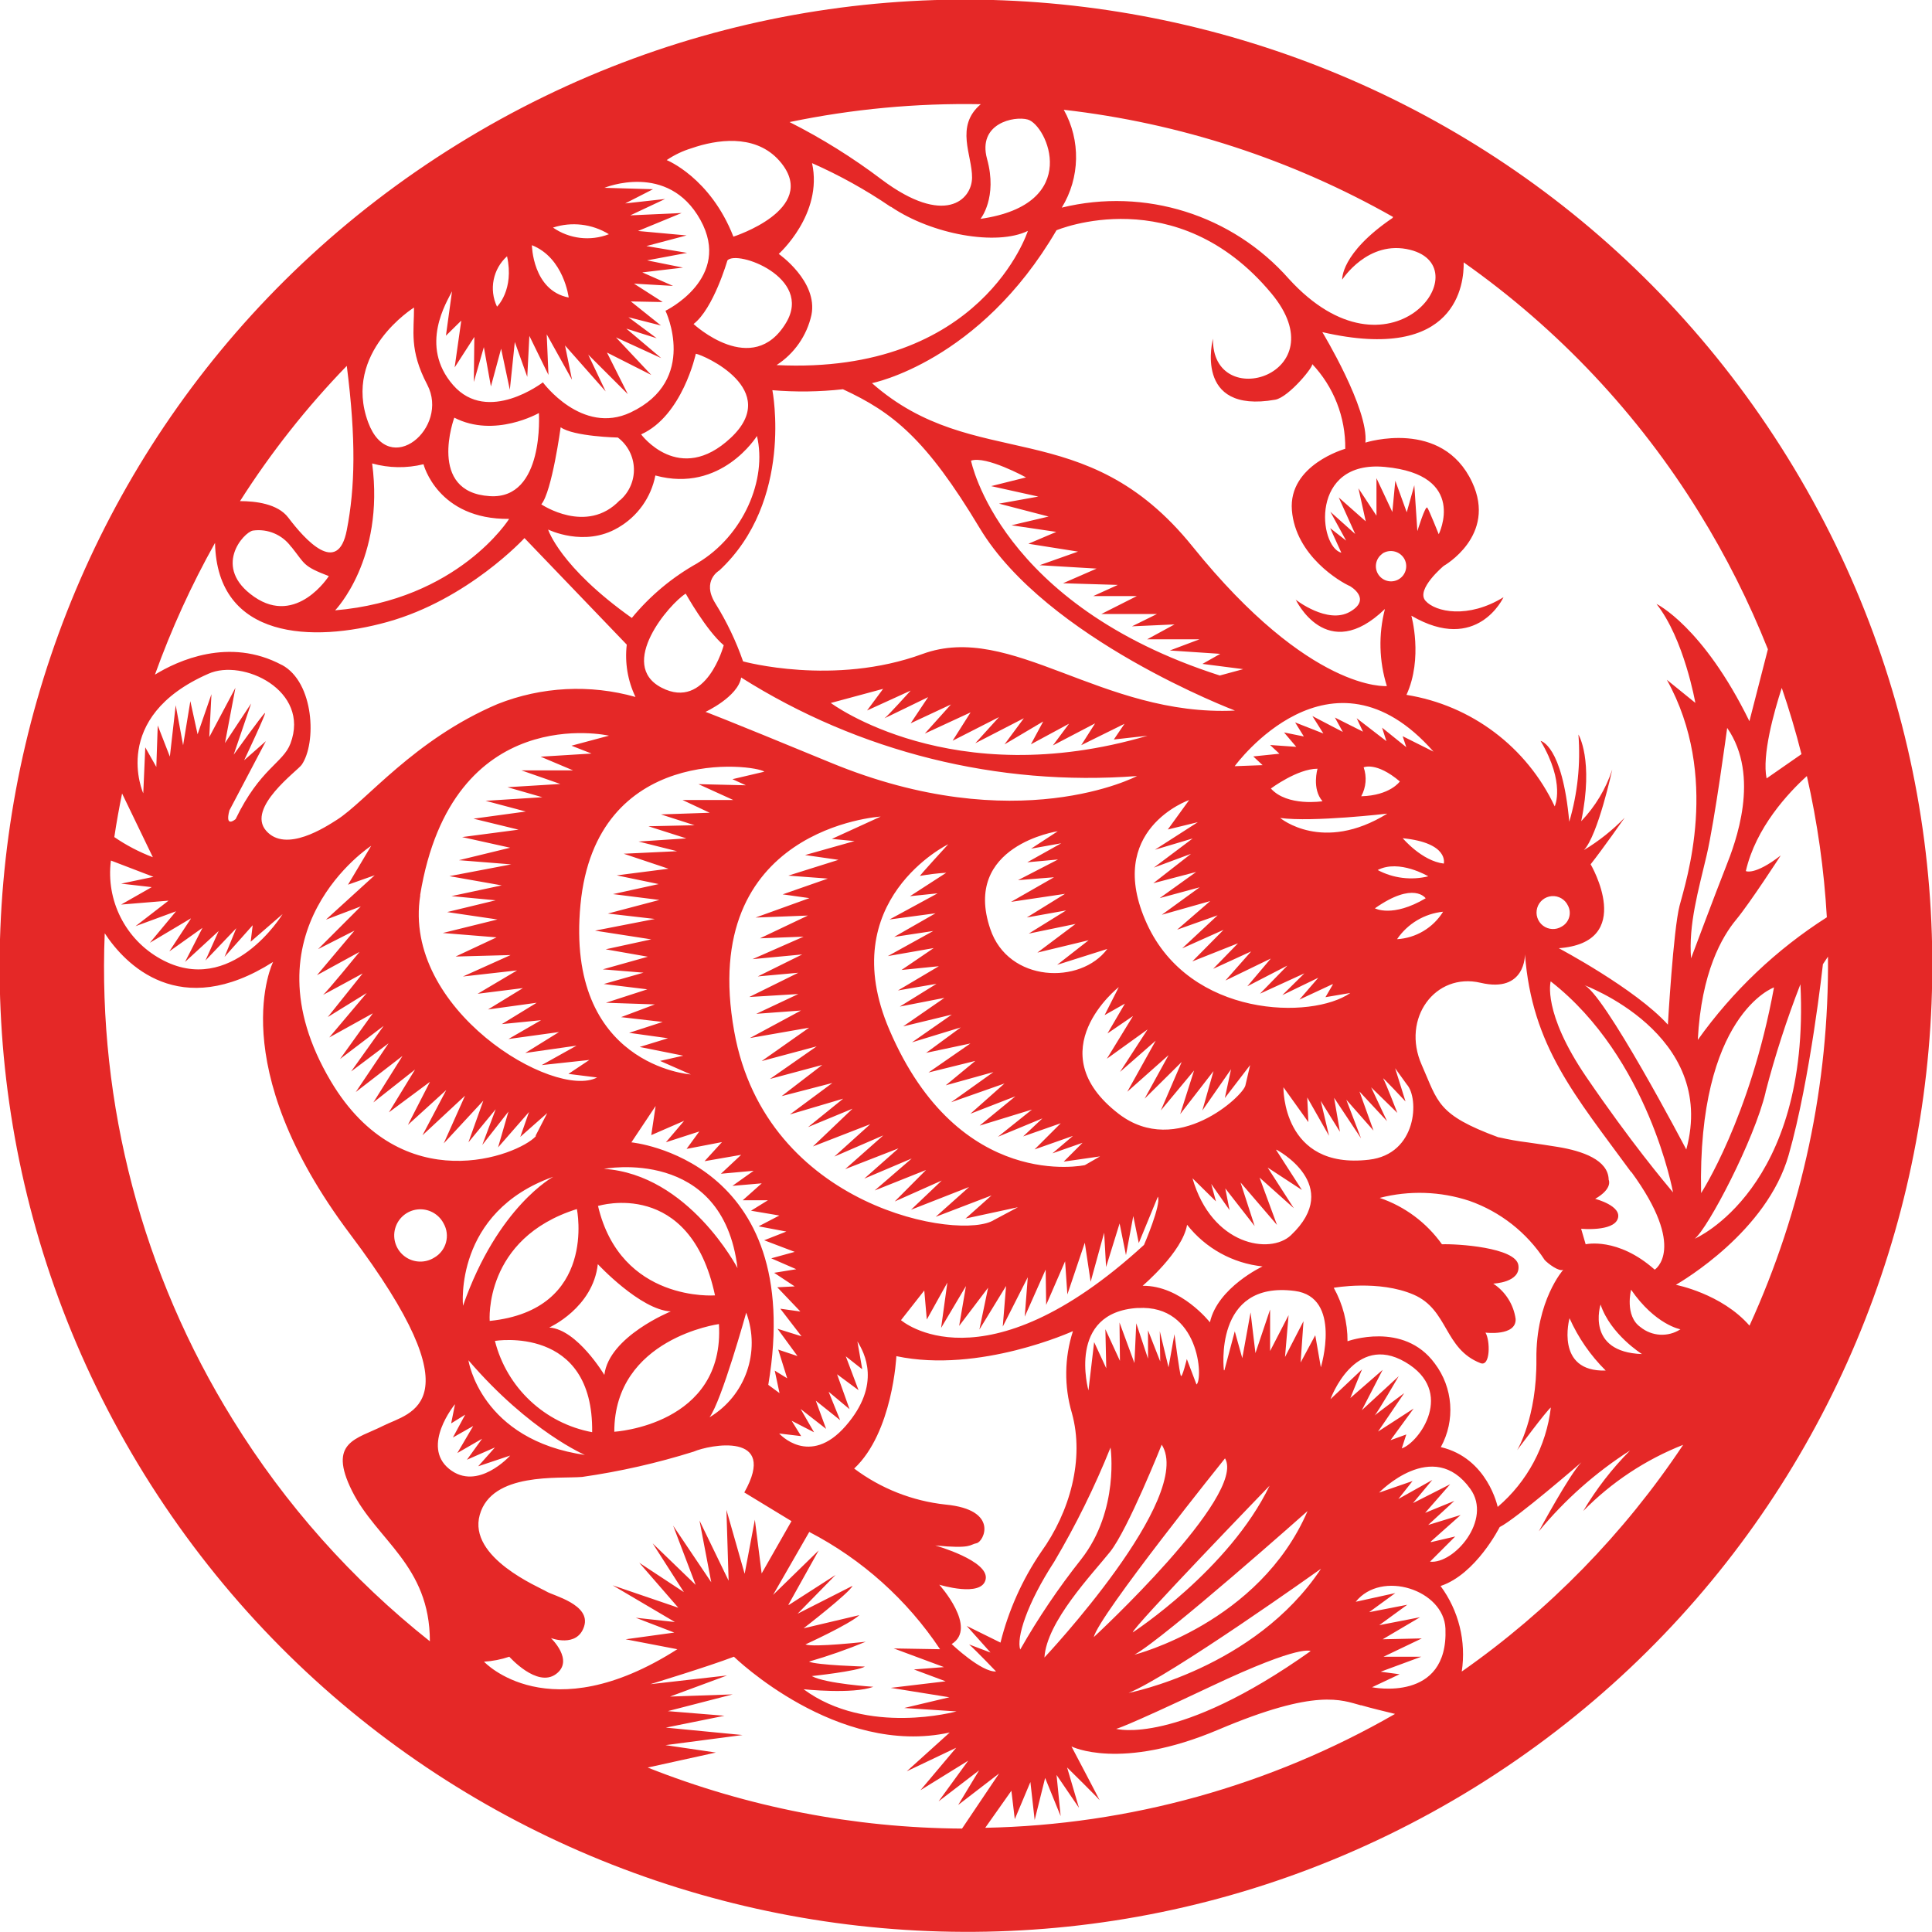
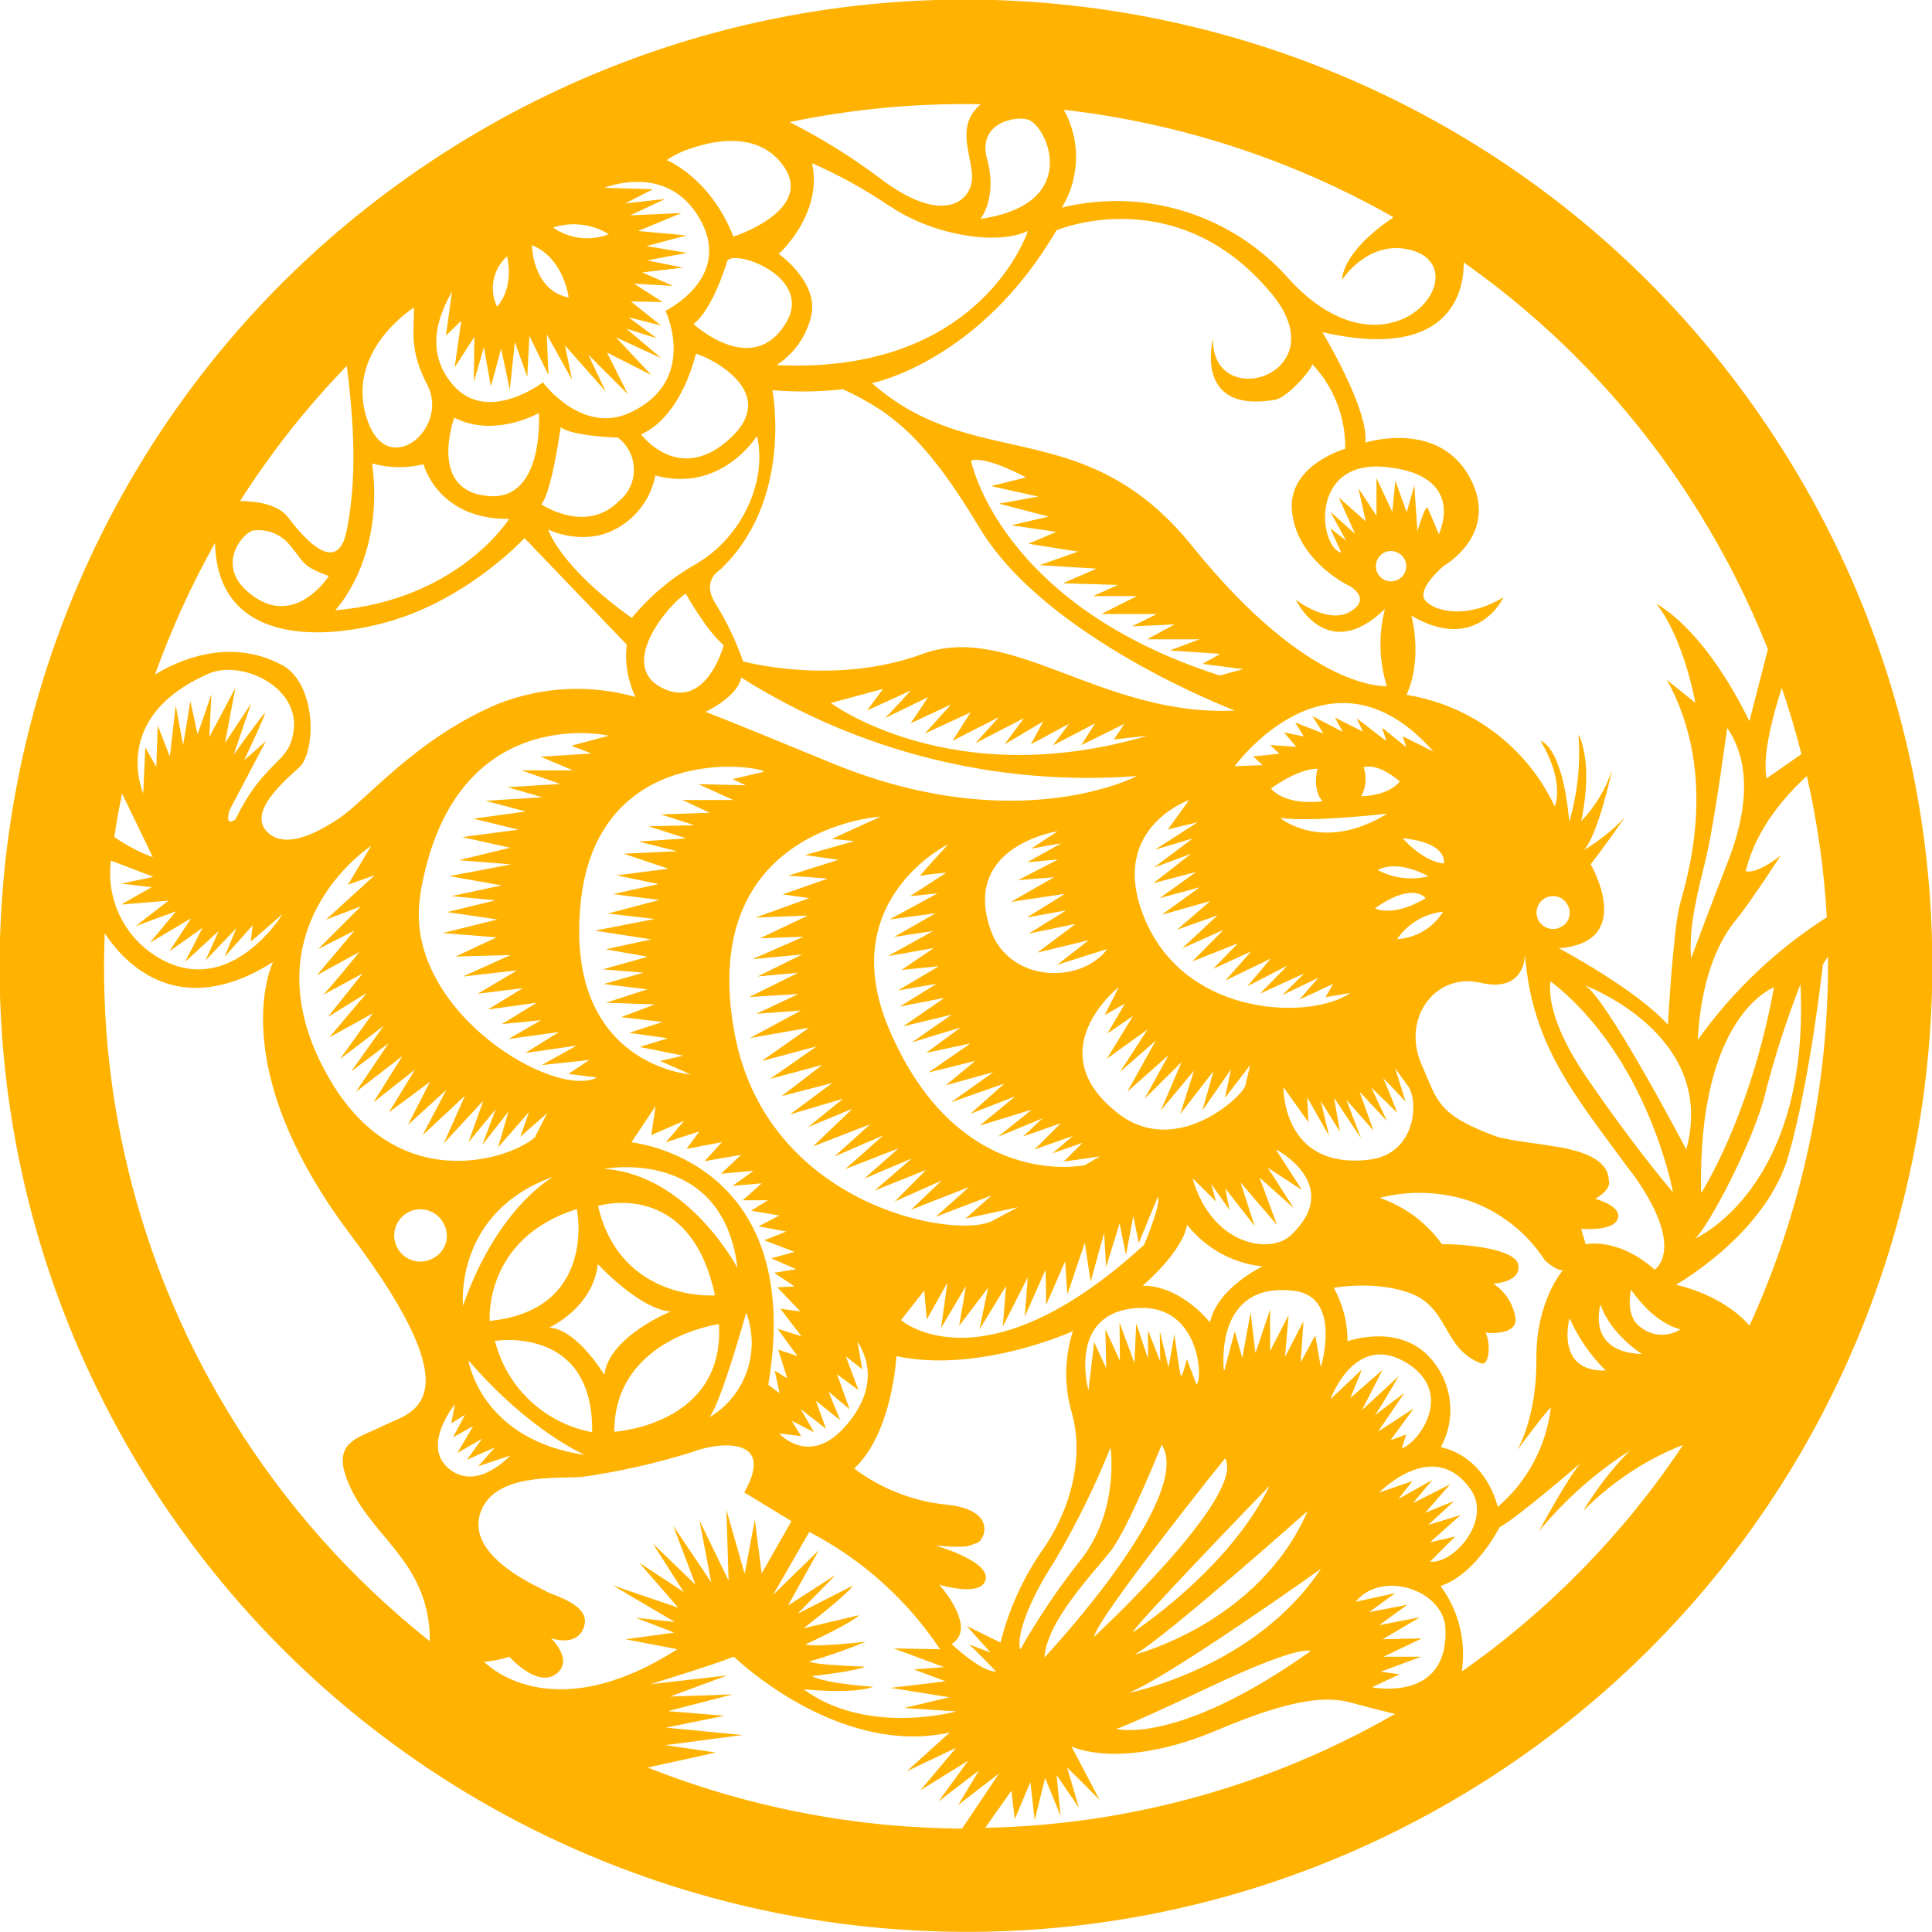
<svg xmlns="http://www.w3.org/2000/svg" viewBox="0 0 221.57 221.57">
  <defs>
-     <style>.cls-1{fill:#e52827;}</style>
+     <style>.cls-1{fill:#FFB200;}</style>
  </defs>
  <g id="Layer_2" data-name="Layer 2">
    <g id="Vector_Graphics" data-name="Vector Graphics">
      <path class="cls-1" d="M16.56,169.1A110.81,110.81,0,1,1,169.1,205,110.94,110.94,0,0,1,16.56,169.1Zm167-19.49s-1.75,5.45,4.75,5.68c0,0-3.61-2.25-4.75-5.68Zm9.16,2.84s-2.87-.5-5.66-4.54c0,0-.77,3,1.08,4.29a3.9,3.9,0,0,0,4.58.25ZM207.22,89c-2.12,1.92-5.86,5.91-7,10.9,0,0,1,.53,4-1.79,0,0-3.51,5.43-5.11,7.36s-4,6-4.4,13.79a53.52,53.52,0,0,1,14.8-14.06A98.24,98.24,0,0,0,207.22,89Zm-48.65,99,4.49-.1L158.67,190H163l-4.66,1.72,2.17.29-3.16,1.49s8.77,1.82,8.42-6.73c-.18-4.43-7.33-6.77-10.29-3.07l4.54-1-3,2.19,4.37-.85-3.21,2.34,4.68-.91L158.57,188Zm-8.24,1.37s-.93-.94-11.38,4S128,198.27,128,198.27s6.95,2,22.33-8.93Zm13.82-12.52,2.74-.64L164,179.1c2.74.29,7.17-4.79,4.63-8.34-4.29-6-10.47.42-10.47.42l3.84-1.33-1.63,2.06,3.89-2.18-2.21,2.65,4.26-2.16-2.87,3.28,3.35-1.37-3,2.76,3.72-1.14-3.45,3.07Zm-19.34-31.61a12.66,12.66,0,0,1-8.67-4.78c-.52,3.12-5.1,7-5.1,7,4.4-.05,7.72,4.19,7.72,4.19.88-4,6.05-6.42,6.05-6.42Zm13.84-21.51c.26.42,1.6,3.9,1.6,3.9l-3-2.93,1.82,3.88-3.16-3.4,1.61,4.48-3.12-3.54,1.69,4.43L153,125.9l.67,3.9-2.2-3.54.95,4-2.5-4.4.13,2.83-2.86-4S147,134.17,157,133c5.55-.64,5.77-7.06,4.34-8.63L160,122.51l1.19,3.81s-2.81-3-2.55-2.62Zm20.09-15s8.83,4.67,12.54,8.78c0,0,.62-10.87,1.34-13.64s4.71-14.81-1.46-25.91l3.27,2.65s-1.29-7.36-4.46-11.35c0,0,5.31,2.54,10.66,13.45l2.12-8.25a99.65,99.65,0,0,0-7.89-15.68,98.21,98.21,0,0,0-27-28.69c.05,2.33-.7,11.57-16.21,8,0,0,5.34,8.81,4.94,12.67,0,0,8.8-2.82,12.24,4.54,2.88,6.15-3.26,9.6-3.26,9.6s-3.23,2.7-2.09,4,4.91,2.09,8.95-.41c0,0-3,6.55-10.57,2.12,0,0,1.37,4.86-.56,9.08a22.76,22.76,0,0,1,17,12.79s1.27-2.65-1.62-7.51c0,0,2.49.44,3.29,9.27a27.84,27.84,0,0,0,1.05-10s1.78,2.87.32,9.94a15.68,15.68,0,0,0,3.56-5.93s-1.63,7.54-3.25,9.24a23.2,23.2,0,0,0,4.68-3.72s-2.6,3.71-3.91,5.35c0,0,5.3,9-3.71,9.63Zm-.9,3.82s-1,3.52,4.11,11,8.92,12,9.92,13.2c0,0-2.78-15.41-14-24.18Zm15.55,19.28c3.63-13.32-11.82-18.9-11.82-18.9,2.18.51,11.82,18.9,11.82,18.9Zm.54-21.9s2.9-7.74,4-10.51,4-10.37.15-15.94c0,0-1.43,10.67-2.36,14.63s-2.09,7.93-1.78,11.82ZM122,12.59a11.11,11.11,0,0,1-.23,11.22A26.38,26.38,0,0,1,147.83,32c11.56,12.66,22.08-1.3,13.89-3.35-4.83-1.21-7.79,3.42-7.79,3.42s-.22-3,5.77-7.07l.06-.12A99.43,99.43,0,0,0,122,12.59ZM79.31,17a10.52,10.52,0,0,0-2.85,1.36s5,2,7.65,8.78c0,0,9.73-3.11,5.51-8.42-2.56-3.22-6.74-2.82-9.7-1.92l-.61.2Zm-40.92,53c14.17-1.19,20-10.49,20-10.49-8.22.08-9.82-6.27-9.82-6.27a11.57,11.57,0,0,1-5.89-.09c1.45,11-4.25,16.85-4.25,16.85Zm-5-7.29A4.62,4.62,0,0,0,29,60.85c-1.05.19-4.73,4.22.16,7.6s8.55-2.38,8.55-2.38c-3-1.15-2.7-1.36-4.26-3.31Zm48.65,6.49a33.23,33.23,0,0,1,3.18,6.65s10.41,2.88,20.58-.85,20.54,7.22,35.83,6.49c0,0-21.61-8.18-29.27-20.92-6.18-10.3-10-13.29-15.69-15.93a41.65,41.65,0,0,1-8.09.11s2.49,12.68-6.08,20.67c0,0-2.08,1.17-.46,3.78ZM21.88,105.33l-4.69,2.79,3-3.61-4.65,1.71,3.79-2.93-5.44.45,3.51-2-3.51-.4,3.71-.78-4.88-1.87a11.25,11.25,0,0,0,5.69,11.28c8.12,4.52,14-5.14,14-5.14L28.75,108l.23-1.89-3.23,3.63,1.35-3.29-3.54,3.71,1.52-3.39-3.86,3.55,2-3.91-3.8,2.7,2.46-3.74ZM17.93,87.85l.16-4.65,1.39,3.57.67-5.89L21,85.47l.83-5.06.83,3.8,1.59-4.6L24,84.53,27,78.88l-1.2,6.34,3-4.54-2,5.87s3.32-4.62,3.58-4.78S28,87.19,28,87.19L30.49,85l-4.18,7.94c-.56,2.1.71,1,.71,1,2.81-5.82,5.45-6.43,6.29-8.67,2.3-6.08-5.47-9.78-9.41-8-11.4,5-7.47,13.71-7.47,13.71l.23-5.27,1.27,2.25Zm34.24,73.2s-3.92,4.77-.66,7.41,7-1.53,7-1.53l-3.67,1.23L56.76,166l-3.21,1.41L55.29,165l-2.84,1.64,1.82-3.1-2.33,1.32,1.41-2.62-1.61,1,.43-2.13Zm15,5.85S60.79,164.23,53.72,156c0,0,1.37,9.17,13.49,10.88Zm23.32,17.15,5.34-3.43-4.36,4.45,6.3-3.2c-.33.79-5.61,4.87-5.61,4.87l6.4-1.51c-1.19,1.08-6.19,3.36-6.19,3.36.93.37,6.92-.31,6.92-.31a63,63,0,0,1-6.51,2.28c.84.41,6.41.57,6.41.57-.84.53-6.09,1.09-6.09,1.09,1.6.88,7.06,1.23,7.06,1.23-2.37.88-8,.28-8,.28,7.3,5.39,17.54,2.54,17.54,2.54l-6-.39,5.18-1.23-6.73-1.08,6.3-.75-3.64-1.36,3.45-.27-5.76-2.14,5.31.09a40.39,40.39,0,0,0-15-13.45l-4.15,7.22,5.23-5.1-3.48,6.24Zm23.06,5.42-2.68-3,3.87,1.91A32.4,32.4,0,0,1,119.39,178c3.32-4.61,5-10.69,3.54-15.94a15.94,15.94,0,0,1,.12-9.4s-10.72,4.89-20.25,2.87c0,0-.41,8.75-4.84,12.89a21.24,21.24,0,0,0,10.48,4.13c6.19.59,4.39,4.27,3.56,4.43s-.52.67-4.74.26c0,0,6.21,1.75,5.78,3.88s-5.32.62-5.32.62,4.45,4.93,1.42,6.81c0,0,3.41,3.25,5.09,3.14,0,0-2.31-2.42-3.09-3.1l2.45.93Zm3.44-.27a81.79,81.79,0,0,1,7-10.37c4.43-5.66,3.37-12.82,3.37-12.82a96.13,96.13,0,0,1-6.46,13.1c-3.16,4.86-4.36,8.76-3.89,10.09Zm-26.67-31-1.07-3.42,2.21.74-2.29-3.13,2.75.86-2.43-3.16,2.3.32-2.65-2.78,2-.1-2.36-1.56,2.54-.41-2.87-1.25,2.69-.74-3.5-1.33,2.54-1-3.18-.6,2.38-1.24-3.25-.55,1.94-1.2-2.89,0,2.18-1.94L84,136l2.43-1.73-3.75.34L85,132.44l-4.2.73,2-2.19-4.06.78,1.46-2L76.37,131l2.09-2.46-3.77,1.64.5-3.34-2.78,4.17s20.07,1.91,15.7,27.81l1.29.95-.55-2.58,1.51.93Zm50.84-35.54-3.27,4.7,1.28-4.52-3.82,4.93,1.59-5-3.81,4.58,2.39-5.56L131.27,126l2.75-5-4.74,4.21,3.26-5.86-4.09,3.58,3.16-4.87-4.67,3.36,3-4.9-2.93,2,2-3.42-2.33,1.32,1.63-3.22s-9.38,7.35,0,14.55c6.65,5.09,14.31-2.1,14.52-3.28l.54-2.32-2.9,3.78.72-3.35Zm11.66-9.79-3.8,1.77,2.17-2.51-4.13,2,2.53-2.5-5.09,2.33,3.14-3.22-4.59,2.37,2.69-3.18-5.2,2.52,2.95-3.34-4.36,2,2.85-2.93-5.24,2.08,3.58-3.62-4.74,2.12,4.06-3.79L135,106.62l3.79-3.28-5.55,1.57,4.34-3.15L133,103l4.18-3-4.91,1.29,4.32-3.37-4.26,1.58,4.45-3.34-4.33,1.29,4.92-3.16-3.44.84,2.45-3.38s-9.79,3.38-4.85,14.19,18.94,11,23.33,7.94l-2.85.48.85-1.46Zm12.68-8.31a7.27,7.27,0,0,0-5.28,3.15,6.68,6.68,0,0,0,5.28-3.15ZM158,99.78a8.2,8.2,0,0,0,5.8.72s-3.34-2-5.8-.72Zm7.58-.74s.63-2.37-4.71-2.91c0,0,2.19,2.61,4.71,2.91Zm-7.9,5.13s2,1.11,5.82-1.15c0,0-1.34-2-5.82,1.15Zm-9.09-35.4s3.65,2.87,6.23,1.39,0-2.94,0-2.94c-1.11-.48-6.24-3.48-6.66-8.7s6.12-7.05,6.12-7.05a13.9,13.9,0,0,0-3.82-9.75c.41.09-2.64,3.84-4.21,4.12-9.45,1.66-7.14-7-7.14-7-.15,8.6,14.44,4.12,6.7-5.19-10.89-13.09-24.65-7.24-24.65-7.24C112.34,41.53,100,43.94,100,43.94c11.81,10.41,24.34,3.32,36.77,18.74,13.54,16.79,22.28,16,22.28,16a16.1,16.1,0,0,1-.22-8.84c-6.71,6.49-10.25-1.11-10.25-1.11ZM154.38,62l-1.81-3.31,2.85,2.55-1.89-4.19,3.1,2.74L155.79,56l2.07,3.14V54.84l1.82,3.88.34-3.59,1.31,3.62.87-3.1.35,5.26s.92-3,1.14-2.69S165,61.27,165,61.27s3.4-6.82-6.17-7.72c-8.66-.82-7.62,9.15-5,9.84l-1.28-2.82L154.38,62Zm4.15,1.51A1.74,1.74,0,1,0,161,64a1.78,1.78,0,0,0-2.47-.51Zm-56.4-39.8a56.47,56.47,0,0,0-9-5c1.28,5.85-3.82,10.41-3.82,10.41s4.52,3.15,3.75,7a9.23,9.23,0,0,1-4,5.75c23.56,1.15,28.82-15.39,28.82-15.39-3.58,1.75-11,.42-15.69-2.76Zm15.74-10c-1.56-.44-5.79.44-4.67,4.52,1.23,4.44-.75,6.87-.75,6.87,11.77-1.69,7.61-10.78,5.42-11.39ZM73.53,49.82s4.37,5.92,10.27.4-3.09-9.51-4-9.65c0,0-1.53,7.12-6.28,9.25ZM90.16,37c3.09-5.18-5.66-8.39-6.74-7.13,0,0-1.59,5.53-3.88,7.29,0,0,6.77,6.29,10.62-.16Zm50,38-6-.4,3.4-1.28-6,0,3.14-1.71-4.88.22,2.86-1.41H126.3l4.08-2.06-5,0,2.82-1.28-6.29-.19,3.85-1.68-6.53-.39,4.4-1.56-5.69-.9L121.14,61,116,60.24l4.26-1-5.69-1.48,4.51-.81-5.41-1.2,4-1s-4.59-2.52-6.31-1.92c0,0,3.23,16.53,28.53,24.64l2.69-.73-4.68-.6,2.16-1.22ZM85,77.7c-.38,2.22-4.09,3.94-4.09,3.94s1.33.45,14.32,5.81C116.62,96.3,130.4,89,130.4,89A74.46,74.46,0,0,1,85,77.7Zm46.67,6.67-3.93.44,1.22-1.8L124,85.46l1.59-2.5-4.84,2.53L122.6,83l-4.37,2.36,1.41-2.62-4.44,2.63,2.22-3-5.57,2.87,2.72-3-5.32,2.71,2.06-3.25-5.25,2.43,3-3.34-4.62,2.16,2-3s-5.28,2.57-5,2.42,3-3.17,3-3.17l-5,2.28L101.28,79l-6,1.62S109.13,91,131.63,84.37Zm-10.81,16.24-4.11.33,4.59-2.37-3.53.32,3.9-2.18-3.46.62,3.06-2s-11,1.63-7.74,11.21c2.07,6.17,10.37,6.4,13.42,2.29l-5.75,1.82,3.61-2.82-5.88,1.42,4.38-3.29-5.37,1.11,4.29-2.66-4.51.81,4.38-2.71-6.19.92,4.91-2.81Zm-14.68,20.16,4-2.94-5.59,1.71,4.56-3.18-5.57,1.35,4.73-3.27-5.12,1,4.21-2.61-4.42.76,4.69-2.78-4.28.43,3.69-2.51-5.26.92,5.21-2.88-4.48.68,4.74-2.71-5.28.71,5.52-3-3.17.33,4.16-2.69a26.29,26.29,0,0,0-3,.36c-.25.16,3.23-3.63,3.23-3.63s-13.16,6.41-6.74,21.31c8,18.66,22.41,15.49,22.41,15.49l1.74-1-4.17.6,2.16-2.16-3.45,1.21,2.35-2-4.4,1.55,3-3-4.31,1.51,2.21-2.07-5.1,2.11,3.9-3.12-6,1.84,4.1-3.36-5.16,2,3.91-3.47-6.12,2.15,4.85-3.46-5.47,1.52,3.39-2.8L106.48,123l4.81-3.33-5.15,1.09Zm4.53,19,3-2.67-6.4,2.45,3.83-3.42-6.66,2.61,3.52-3.35-5.39,2.4,3.59-3.61-5.89,2.35,4.25-3.67-5.44,2.31,3.92-3.47-6.11,2.38,4.37-3.87-5.61,2.43,4.11-3.71-6.57,2.55,4.54-4.33-5.1,2.11L96.7,126l-6.11,1.81,4.87-3.61-5.82,1.51,4.66-3.58-6,1.61L93.66,120l-6.31,1.69,5.44-3.83L86,119.05l5.86-3.16-5.13.38L91.55,114l-5.62.34,5.62-2.78-4.64.42L92,109.46,86.3,110l5.86-2.58-5,.19L92.65,105l-6,.23L92.83,103l-3.07-.43,5.18-1.81-4.53-.34,5.75-1.81-3.83-.55L98,96.46l-2.6-.25L101,93.65S80,94.9,84.2,118.27c3.63,20.37,26.08,24.06,29.82,21.63l2.72-1.45-6.07,1.31ZM141.6,87.87l3.2-.12-1.07-1,3-.31-1.07-1,3,.21L147.26,84l2.27.46-1-1.61,3.24,1.27-1.26-2L154,83.94l-.91-1.65,3.22,1.62-.72-1.54L159,85l-.5-1.55,2.78,2.24-.42-1.26,3.54,1.77c-11.81-13.43-22.77,1.63-22.77,1.63Zm4.15,2.56c1.88,2.1,5.92,1.46,5.92,1.46-1.25-1.44-.57-3.73-.57-3.73-2.31,0-5.35,2.27-5.35,2.27ZM156.39,88a4.09,4.09,0,0,1-.28,3.32c3.33-.09,4.43-1.7,4.43-1.7-2.7-2.29-4.15-1.62-4.15-1.62Zm-9.57,5.81s4.86,4.09,12.28-.5c0,0-8.51,1-12.28.5ZM84.58,145.43c-1.68-14-15.32-11.38-15.32-11.38,9.71.63,15.32,11.38,15.32,11.38Zm-16-7.14C71.19,149.4,82,148.56,82,148.56c-2.87-13.49-13.35-10.27-13.35-10.27Zm13.87,13.56s-12,1.63-12,12.35c0,0,12.7-.75,12-12.35Zm-1.08,10.69a9.93,9.93,0,0,0,4.21-12s-2.82,10.14-4.21,12ZM98.84,157,97,155.55l1.46,3.88L96,157.61l1.43,4-2.4-2,1.32,3.26-2.79-2.23,1.18,3.23-2.92-2.28,1.54,2.67-2.57-1.32,1.09,1.76-2.52-.3s3.47,3.91,7.63-.87,2.12-8.43,1.34-9.69l.55,3.15ZM63.15,187.83s2.77,2.59.6,4.17S58.41,190,58.41,190a11.29,11.29,0,0,1-2.9.57s7.41,8,22.17-1.43L71.75,188l5.58-.77-4.42-1.7,4.49.49-7.14-4.21,7.53,2.57-4.48-5.16,5.12,3.37L74.85,177l4.93,4.76-2.58-6.79,4.37,6.49-1.35-7.08,3.34,6.9-.25-8.12,2.09,7.33,1.17-6.2.78,6.16,3.42-6-5.41-3.29c3.94-7-4-5.47-5.81-4.68a81.11,81.11,0,0,1-12.78,2.9c-2.65.23-10.37-.58-11.75,4.35s6.9,8.32,7.65,8.79,5.12,1.49,4.32,4-3.84,1.33-3.84,1.33Zm4.76-23.58c.17-12.34-11.15-10.47-11.15-10.47a14.19,14.19,0,0,0,11.15,10.47Zm-4.88-12c3.18.24,6.28,5.43,6.28,5.43.53-4.41,7.62-7.28,7.62-7.28-3.49-.17-8.37-5.42-8.37-5.42C68,150,63,152.24,63,152.24Zm3.13-13.59c-10.73,3.37-10,12.83-10,12.83,12.39-1.26,10-12.83,10-12.83Zm-2.66-3.72C52,139,53.1,149.75,53.1,149.75c4-11.44,10.4-14.82,10.4-14.82ZM50.87,140.3a3,3,0,1,0-1.07,3.93,2.88,2.88,0,0,0,1.07-3.93Zm28.35-17.08-3.52-1.55,2.66-.6-5-1,3.25-1-4.46-.62L76,117.2l-4.77-.55,3.87-1.46L69.49,115l4.75-1.54-5-.61,4.56-1.3-4.67-.38,5.17-1.45-4.84-.85,5.23-1.14-6.45-1,6.86-1.34-5.39-.62,5.91-1.56-5.32-.67,5.24-1.15-4.81-1,5.94-.76-5.14-1.72,6.12-.29-4.42-1.11,5.48-.36-4.35-1.39,5.29-.12L75.8,93.4l5.59-.19-3.11-1.46H84.1l-4-1.82,5.44.13L84,89.36l3.66-.86c-1.1-.84-19.34-3.19-21.09,15.26s12.63,19.46,12.63,19.46Zm-17.78,7,1.32-2.57-3.09,2.73,1-2.85-3.55,4.06,1.19-4.11-3,3.83,1.54-4.1-3.13,3.8,1.71-4.78-4.54,4.9,2.44-5.47-4.88,4.54,2.73-5.19-4.4,4,2.53-4.94-4.71,3.5,3-4.91-4.78,3.77,3.34-5.33-5.36,4.14,3.76-5.59-4.29,3.23L44,117.65l-5,3.8,3.76-5.24-5,2.77,4.3-5.1-4.47,2.76,4-5s-4.88,2.66-4.54,2.45,4.18-4.92,4.18-4.92l-4.88,2.67,4.3-5.11-4.17,2.12,4.9-4.9-4,1.52,5.59-5.09-3.06,1.08L42.57,97s-14.9,9.68-4.63,27c8.15,13.72,21.47,8.51,23.5,6.32ZM48.2,102.67c-2.11,13.09,15.35,23.48,20.28,20.9l-3.29-.41,2.4-1.6-5.47.59,4-2.23-5.88.84,3.87-2.4-5.8.8L62.05,117l-4.5.45,4-2.45-5.58.77,4-2.45-5.19.65,4.52-2.68-6.21.7,5.47-2.46-6.31.17,4.7-2.2L50.78,107l6.27-1.55-5.77-.85,5.57-1.35-5.07-.48,5.76-1.23-6-1.06,7.09-1.35-6-.48,5.88-1.43L53,96l6.47-.85L54.3,93.89l6-.82-4.61-1.23,6.51-.41-4-1.15,6.06-.37-4.46-1.56,5.92,0L62,86.78l5.84-.36-2.3-.9,4.3-1.15s-18-4.1-21.66,18.3ZM83,74c-2-1.69-4.36-5.92-4.36-5.92-1.85,1.14-7.89,8.14-2.76,10.79S83,74,83,74Zm-3-9.43C85.26,61.43,88,55,86.81,50c0,0-4.08,6.6-11.65,4.53a8.85,8.85,0,0,1-4.3,6c-3.85,2.26-8,.2-8,.2S64.19,65,72.46,70.87A26.3,26.3,0,0,1,80,64.58Zm-8.89-7.2a4.63,4.63,0,0,0-.25-7.19s-5.08-.11-6.56-1.18c0,0-1,7.39-2.22,8.84,0,0,5.21,3.53,9-.47Zm-9.31-10s-5.08,2.91-9.7.53c0,0-3.15,8.55,4.07,9,6.31.41,5.63-9.55,5.63-9.55ZM49,44.12c-2.1-4-1.5-6.18-1.52-8.85,0,0-8.23,5.11-5.26,13.16,2.42,6.55,9.36.62,6.78-4.31Zm12-16s.07,5.2,4.22,6c0,0-.55-4.55-4.22-6Zm8.83-1.26a7.68,7.68,0,0,0-6.41-.76,6.88,6.88,0,0,0,6.41.76ZM58.15,29.39A4.93,4.93,0,0,0,57,35.17s2-1.92,1.15-5.78ZM74.89,21.7,71.7,23.33l4.58-.51-4,1.88,5.89-.27-5,2.06,5.57.51-4.61,1.22L78.8,29l-4.59.86,4.12.83-4.67.55,3.53,1.55-4.48-.26L76,34.64l-3.65-.07,3.45,2.76-3.73-.95,3.24,2.41-3.48-1.1,4,3.38-5.19-2.38L74.69,43l-5.08-2.57L72,45.2l-4.54-4.53,2,4.22-4.66-5.27.8,3.93L62.7,38.34,62.9,43l-2.19-4.48-.24,4.7-1.43-4-.57,5.48-1-4.71-1.17,4.33-.81-4.51-1.15,4,.06-5.17-2.26,3.5.76-5.37L51.14,38.5l.7-5.09c-.56,1.16-3.84,6.22.13,10.76s10.29-.32,10.29-.32,4.47,6.09,10.06,3.45c7.83-3.7,4-11.66,4-11.66s7.72-3.73,4-10.43-11-3.67-11-3.67l5.57.16ZM90.55,14a69.22,69.22,0,0,1,10.59,6.61c7.16,5.36,10.31,2.35,10.34-.23s-2-5.89,1-8.43A98.7,98.7,0,0,0,90.55,14Zm89.26,89.84a1.89,1.89,0,1,0-.72,2.43,1.79,1.79,0,0,0,.72-2.43Zm-71.15,43.23-2.37,4.26L106,148l-2.67,3.4s9.43,8.27,27.87-8.63c0,0,2-4.63,1.59-5.53l-2.19,5.32-.63-3.1-.84,4.48-.73-3.63-1.55,5-.22-3.94L125.08,147l-.67-4.48-2,5.93-.26-3.8-2.17,5-.06-4.05L117.52,151l.35-4.52L115,152.14l.38-4.66-3.06,5,1-4.8L110,152.06l.78-4.57-2.85,4.8.72-5.22Zm37.7-15.18,2.95,4.58-3.93-2.57,3,4.66-3.93-3.51,2,5.43-4.18-4.87,1.62,5-3.37-4.32.49,2.49-2.1-3,.54,2-2.69-2.65c2.22,7.72,8.91,8.77,11.28,6.54,6.1-5.76-1.65-9.82-1.65-9.82ZM130.51,150c-8.23.49-5.68,9.46-5.68,9.46l.65-5.54,1.39,3-.1-4.48,1.67,3.63-.05-4.4,1.71,4.65.21-4.56,1.35,4.06,0-3.25,1.4,3.57-.05-3.47,1,4.14.68-3.8s.59,4.53.74,4.78.68-1.93.68-1.93l1.11,2.92c.79-.6.36-9.2-6.72-8.77Zm9.91,7.15,1.19-4.47.86,3.08.95-5.25.56,4.67,1.68-5,0,4.76,2.12-4.11-.41,4.8,2.12-4.11-.33,4.74,1.68-3.13.64,3.68s2.47-8.06-3-8.76c-9.38-1.22-8.12,9.1-8.12,9.1Zm-7.19,8.53s-3.88,9.74-5.92,12.29-7.28,8-7.53,12.12c0,0,17.29-18.39,13.45-24.41Zm-7.79,22.07s17.57-16.24,15.05-20.5c0,0-14.47,18-15.05,20.5Zm27.16-27.3,3.6-3.4-1.34,3.28,3.71-3.23-2.39,4.63,4.23-3.9s-2.42,4.17-2.76,4.5l0,0,0,0c.32-.28,3.39-2.56,3.39-2.56l-3,4.41,4.08-2.64-2.65,3.63,1.81-.66-.52,1.6c2-.67,6.21-6.52.39-9.91s-8.56,4.25-8.56,4.25Zm-7,9.94s-15.7,16.24-15.69,16.82c0,0,11.05-7.19,15.69-16.82Zm-15.5,19.38s14.31-3.61,19.86-16.48c0,0-16.39,14.57-19.86,16.48Zm21.4-9.86s-17.31,12.34-22.07,14.24c0,0,14.47-2.78,22.07-14.24Zm-39.12,23.05-4.74,3.63,3.4-4.67-5.48,3.39,4.1-4.87-5.67,2.7,4.93-4.45C96,201.53,84.17,190,84.17,190c-2.92,1.12-9.59,3.15-9.59,3.15l8.8-1-6.54,2.42,7.19-.25-7.44,1.92,6.5.53-6.73,1.36,8.8.85-8.84,1.16,5.78.85-7.82,1.72a99.44,99.44,0,0,0,36.05,7l4.25-6.32L109.89,207l2.47-4.09ZM26.71,162.83a98.36,98.36,0,0,0,22.59,25.4c0-8.74-6.11-11.58-8.93-17.25s.53-5.92,3.59-7.47,10.93-2.39-3.79-21.95-8.85-31.24-8.85-31.24c-10.74,6.83-17,.24-19.31-3.29a98.29,98.29,0,0,0,14.7,55.8ZM17.5,98.25,14,91c-.34,1.66-.64,3.32-.89,5a20.87,20.87,0,0,0,4.42,2.31Zm14.82-22c3.74,2,4,9,2.27,11.47-.49.69-6.34,4.92-4.08,7.54s6.88-.45,8.14-1.25c3.35-2.13,8.82-9.19,18.42-13.27a24.71,24.71,0,0,1,15.81-.81,10.93,10.93,0,0,1-1-6L60.15,61.71s-6.48,7.05-15.73,9.62c-8.5,2.37-19.53,2.06-19.76-9.07a100.25,100.25,0,0,0-6.89,15.11c2.57-1.58,8.5-4.34,14.55-1.11Zm-4.8-18.78c1.74,0,4.32.28,5.54,1.89,1.92,2.54,5.69,6.74,6.71,1.44.95-4.86,1.08-10.39,0-18.84A97.47,97.47,0,0,0,27.52,57.48ZM204.36,78.83c-.94,2.9-2.3,7.79-1.76,10.44l4-2.78c-.65-2.57-1.41-5.13-2.28-7.66Zm-9.27,58s5.62-8.61,8.36-23.59c0,0-8.8,3.11-8.36,23.59Zm7.4-11.58c-1.29,5.46-6.63,15.65-8.13,16.81,0,0,13.28-5.66,12.12-29.18a111.08,111.08,0,0,0-4,12.37Zm-15.41,9.19c-6.45-8.82-11.39-14.45-12.19-25,0,0,.1,4.49-5.09,3.27s-9.12,4.08-6.75,9.42c1.89,4.27,1.74,5.7,8.79,8.3l.06,0a32.35,32.35,0,0,0,3.34.59c1.17.17,2.43.35,3.45.52,2.78.46,5.76,1.48,5.8,3.76,0,0,.52,1-1.55,2.19,0,0,3.12.8,2.59,2.29s-4.2,1.14-4.2,1.14l.52,1.78s3.66-.87,7.92,2.91c0,0,3.77-2.39-2.69-11.22ZM180,151.18s-1.71,6.18,4.15,6a19.8,19.8,0,0,1-4.15-6Zm-2.12,10.22c-.46.29-3.89,4.92-3.89,4.92s2.28-3.74,2.21-10.46,3.09-10.25,3.09-10.25c-.46.29-1.77-.7-2.14-1.11a17.06,17.06,0,0,0-8.63-6.78,18.26,18.26,0,0,0-10.29-.34,14.5,14.5,0,0,1,7.14,5.32c1.71-.07,8.44.36,8.76,2.38s-2.88,2.13-2.88,2.13a5.82,5.82,0,0,1,2.57,4.06c.08,2-3.46,1.56-3.46,1.56.55.89.58,3.95-.57,3.5-4.19-1.63-3.67-6.12-7.66-7.85s-9.17-.79-9.17-.79a12.46,12.46,0,0,1,1.58,6.13s6.42-2.34,10,2.54a8.84,8.84,0,0,1,.7,9.6c5.38,1.27,6.52,6.86,6.52,6.86a17.71,17.71,0,0,0,6.1-11.42Zm3.69,11.89a35.7,35.7,0,0,1,5.37-6.94,44.85,44.85,0,0,0-10.46,9.27s3.58-6.65,4.89-7.92c0,0-7.51,6.51-9.38,7.43,0,0-2.71,5.41-6.78,6.76a13.17,13.17,0,0,1,2.43,9.81,98.1,98.1,0,0,0,25.39-26,33,33,0,0,0-11.46,7.59Zm-25.48,22.29c-2.24-.6-5.08-2-16.35,2.78s-16.86,1.93-16.86,1.93,3.38,6.41,3.22,6.16-3.72-3.75-3.72-3.75l1.36,4.63-2.57-3.77.47,4.72-1.78-4.38-1.2,4.83-.49-4.36-1.79,4.26-.39-3.26-3,4.25a98.17,98.17,0,0,0,47-13.06c-1.28-.31-2.81-.68-3.9-1Zm53.57-85.9-.6.9s-1.43,13.12-3.93,21.89-12.17,14.42-12.93,14.88c0,0,5.23,1,8.44,4.68a99.72,99.72,0,0,0,9-42.35Z" />
    </g>
  </g>
</svg>
